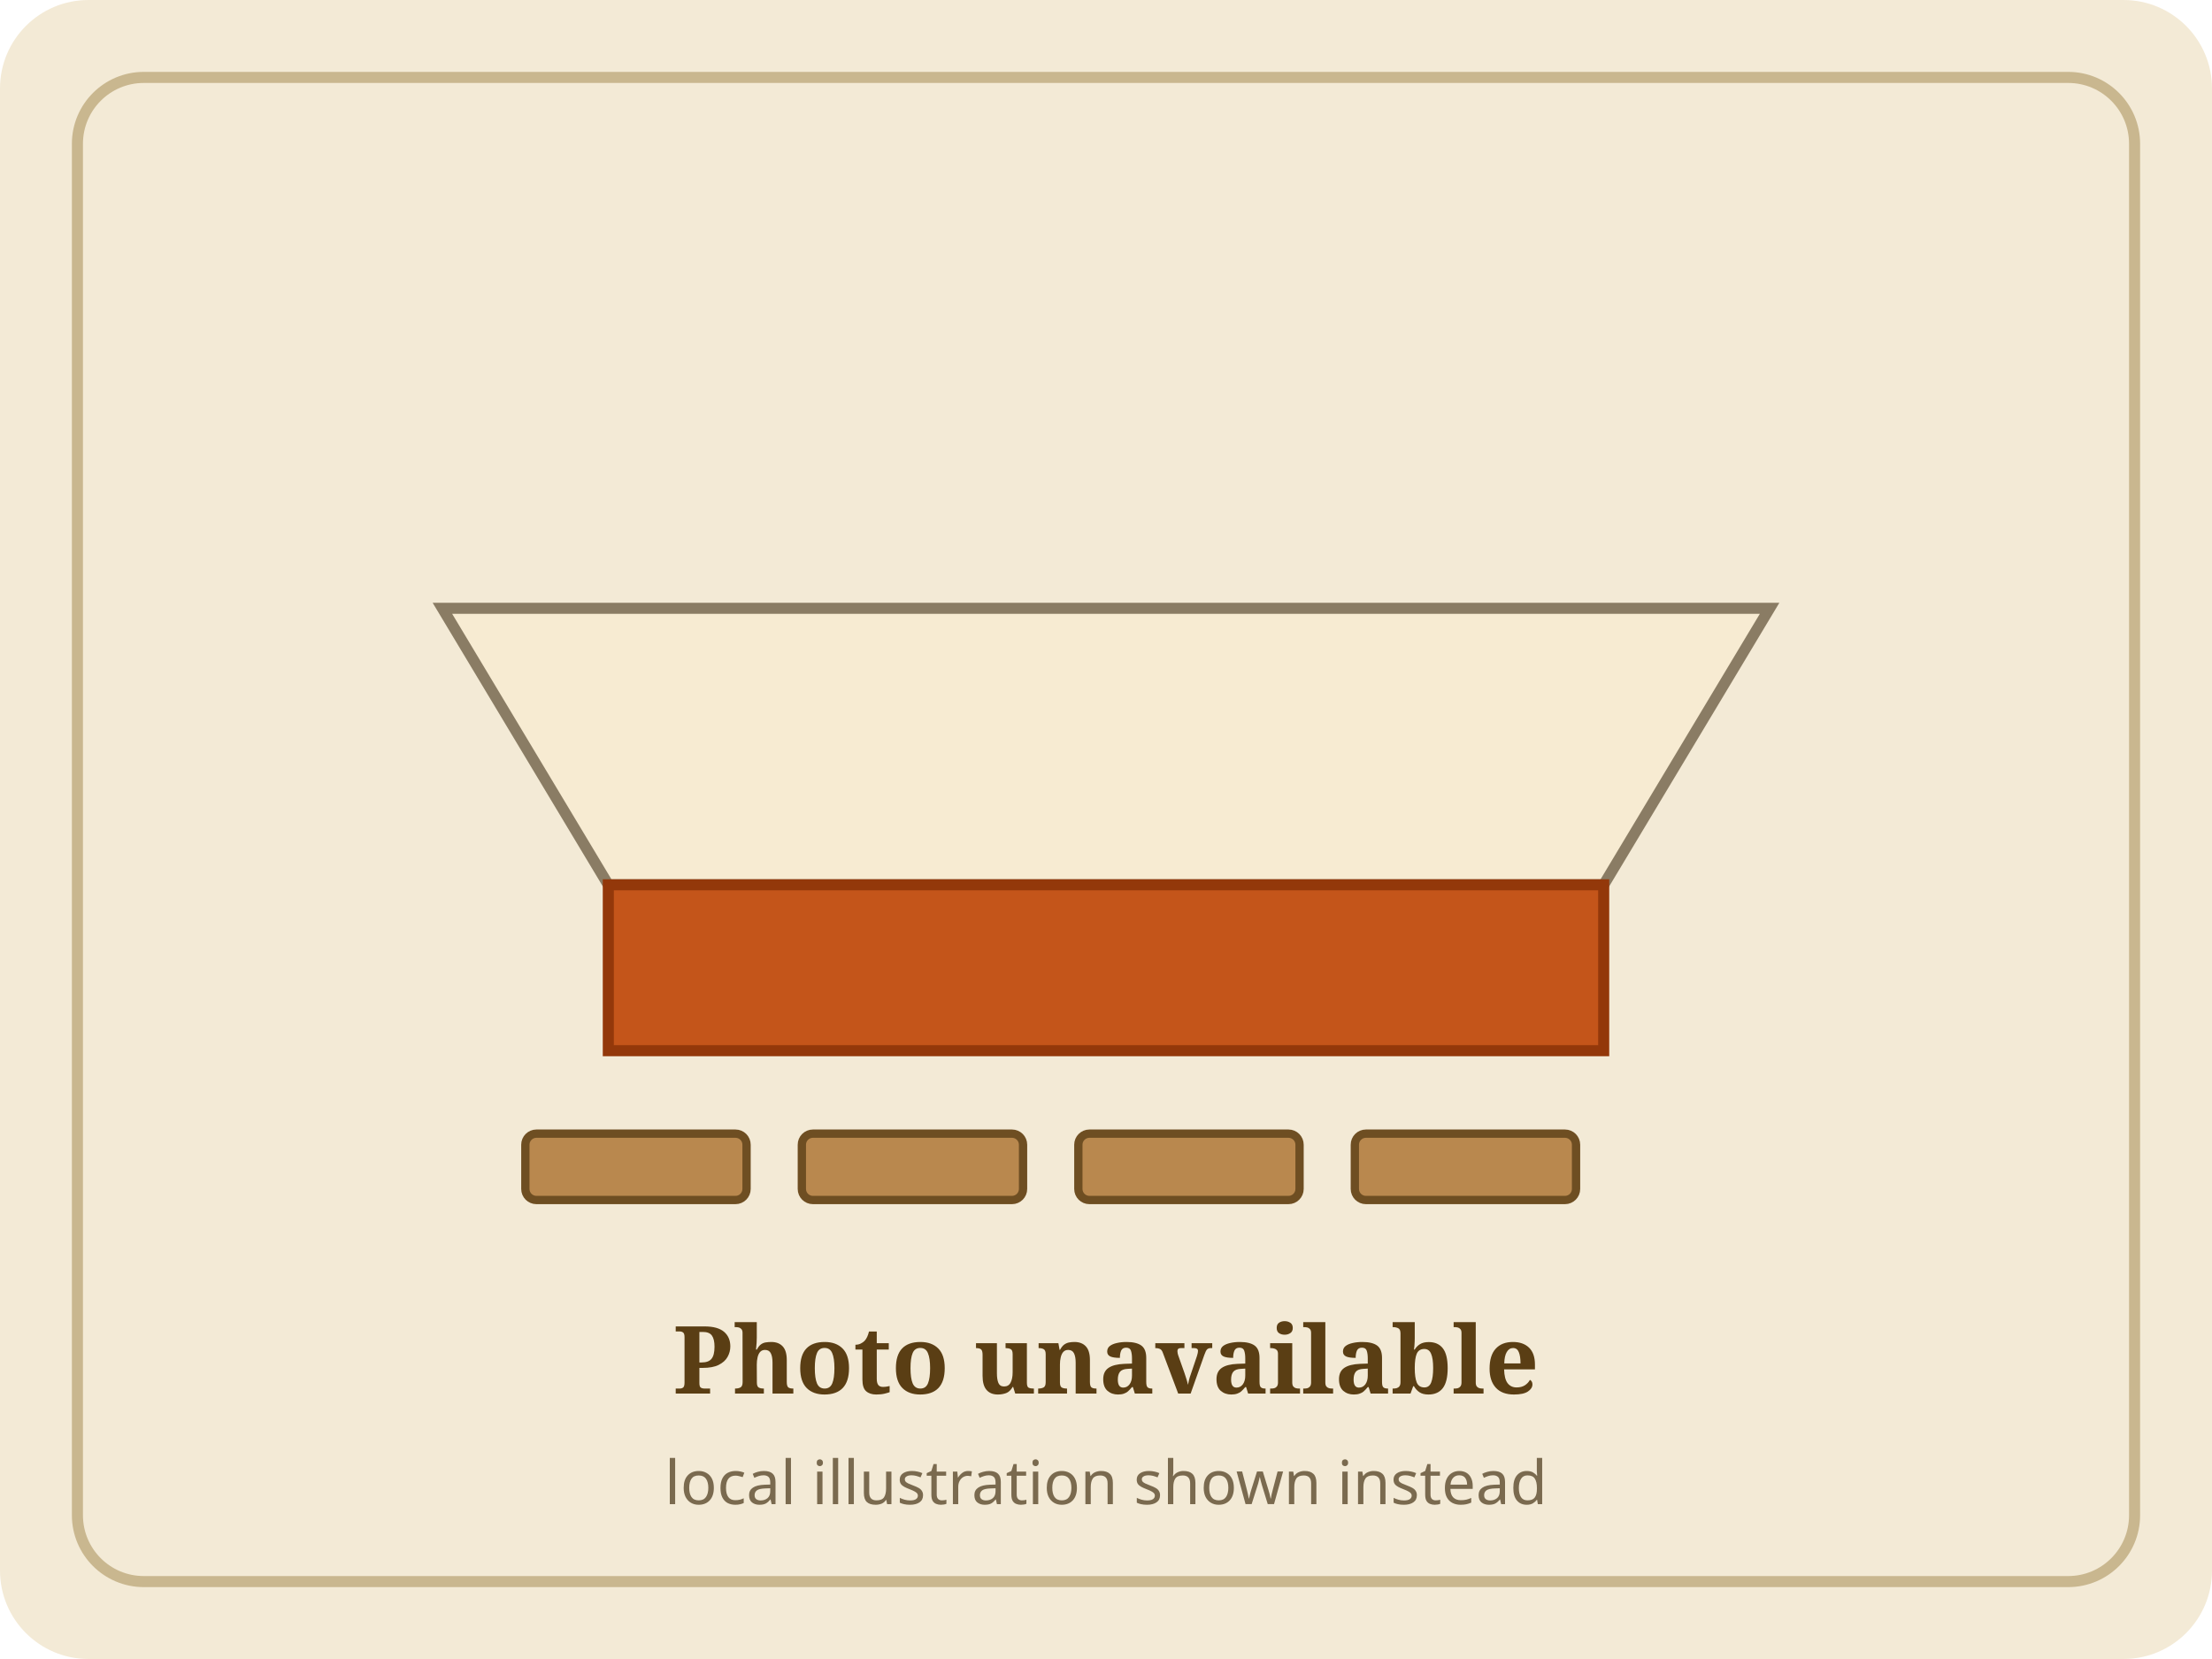
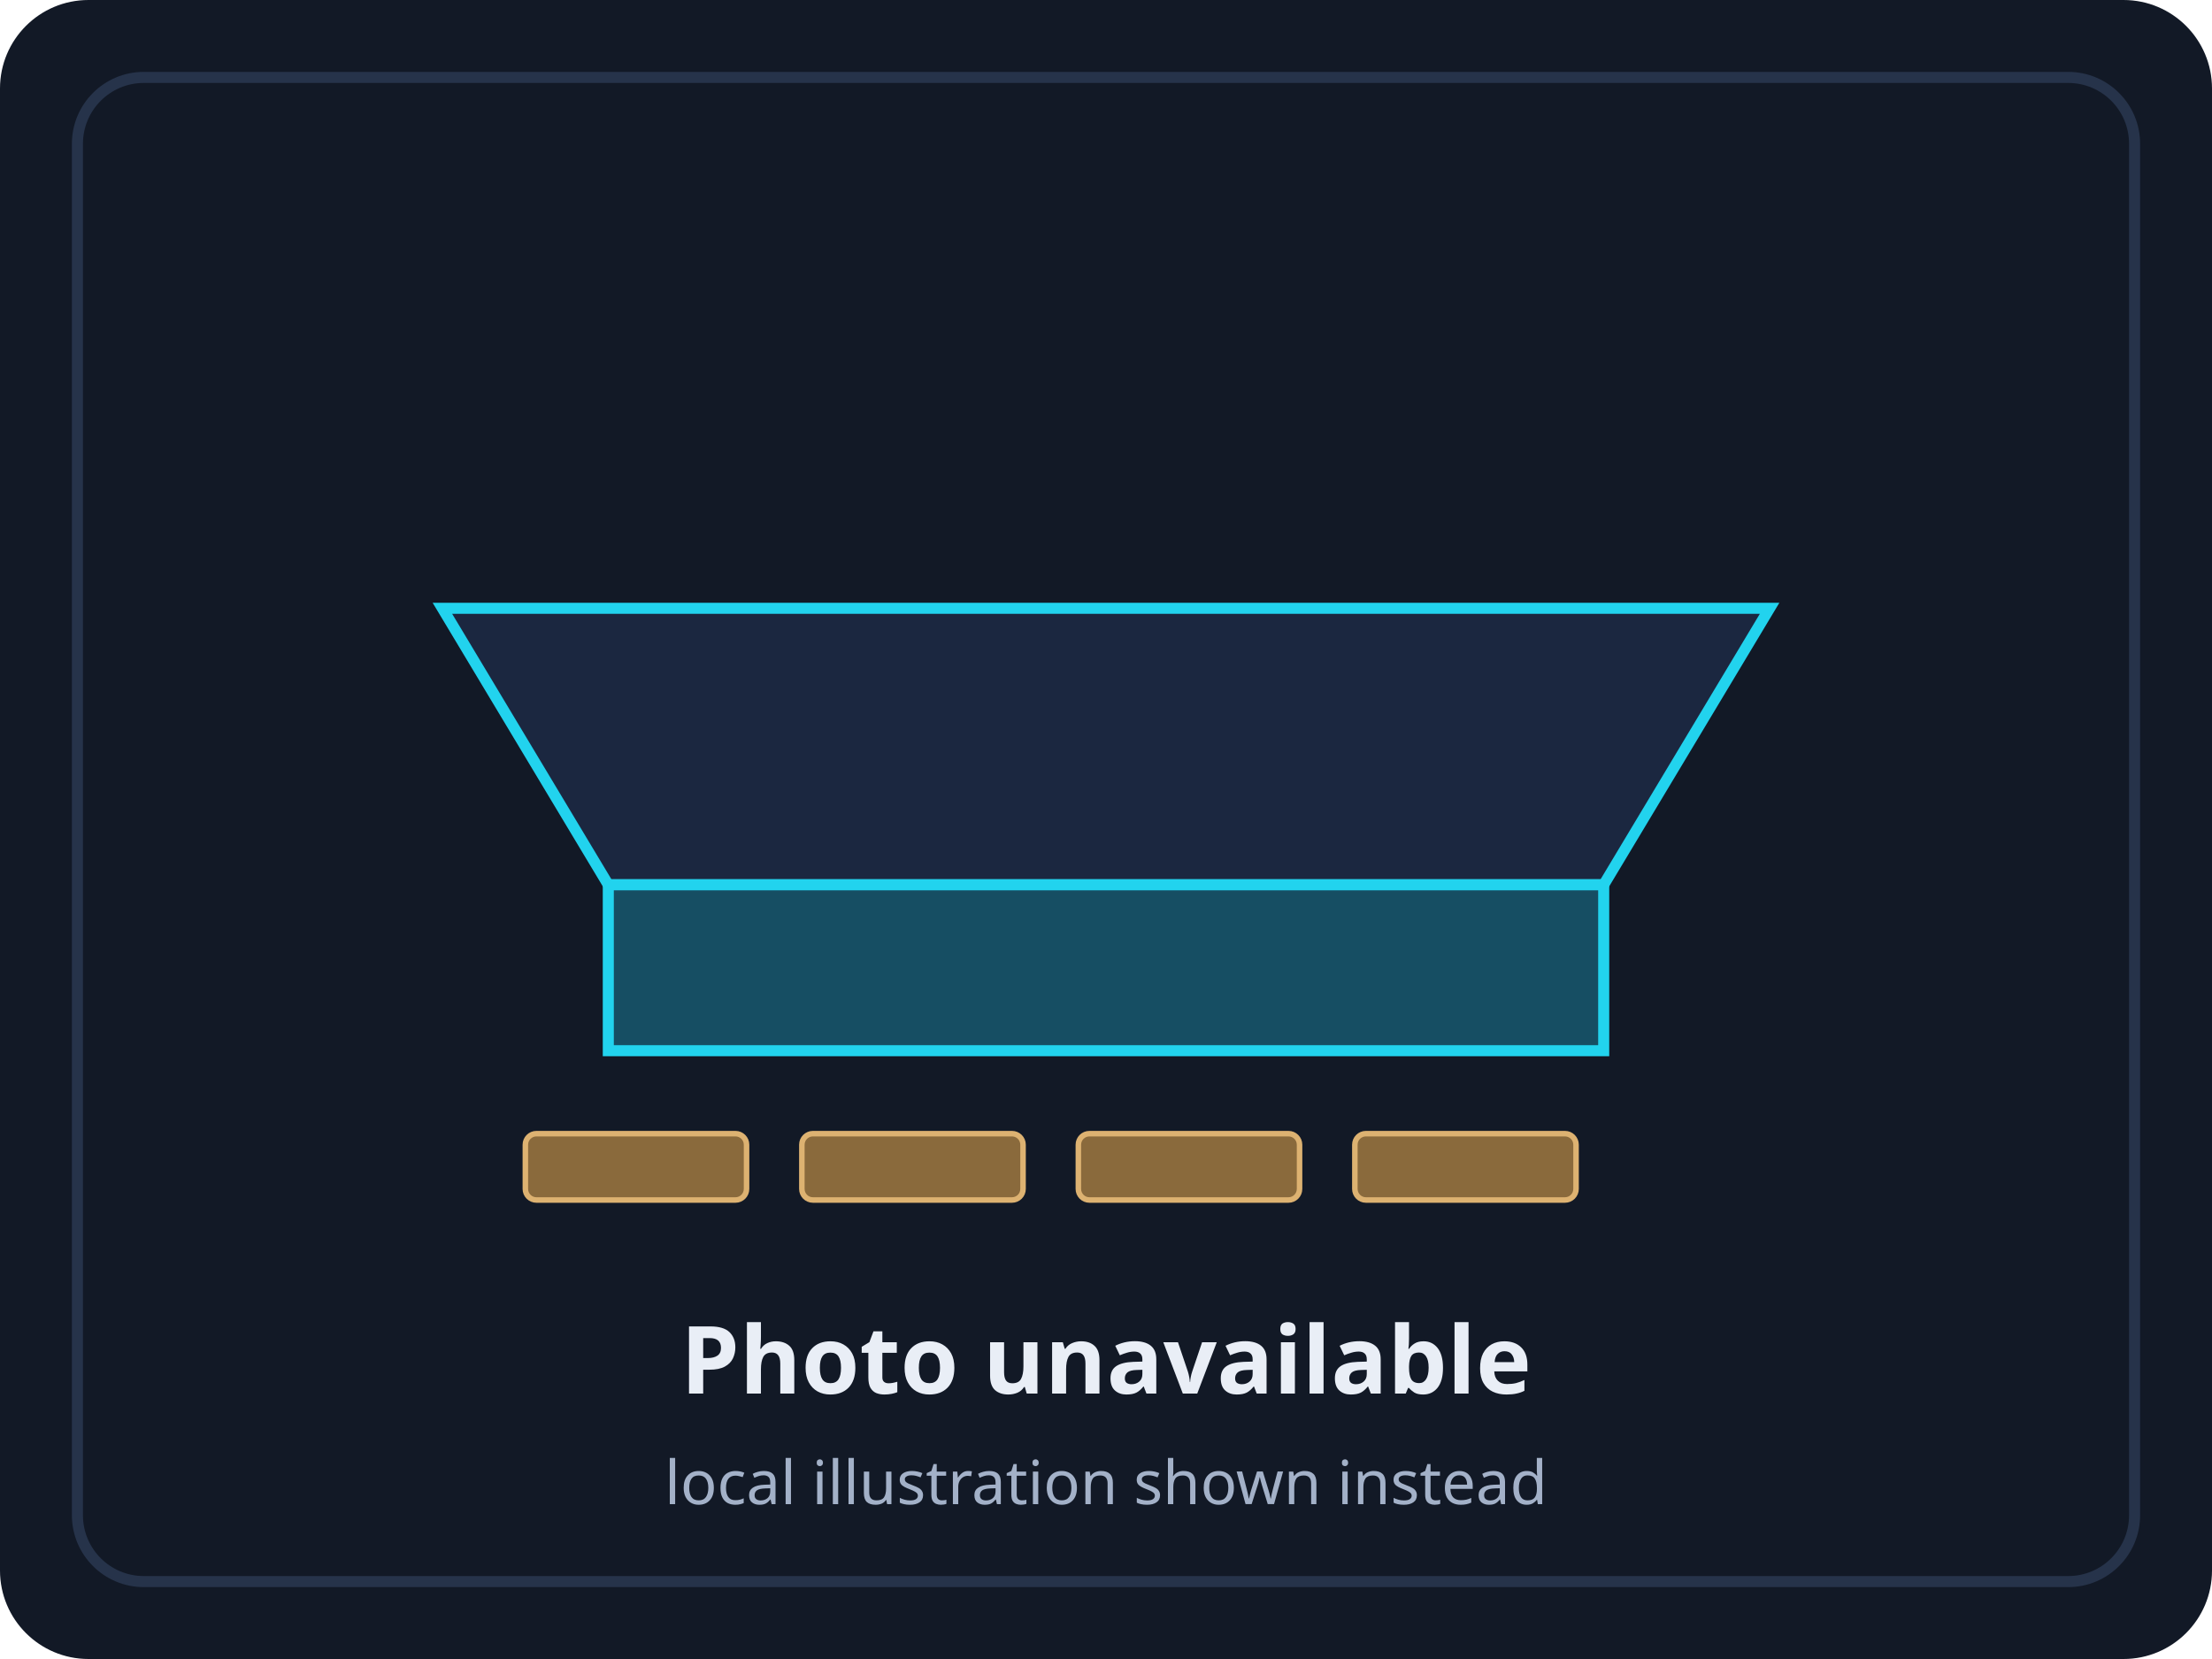
<svg xmlns="http://www.w3.org/2000/svg" viewBox="0 0 400 300" role="img" aria-labelledby="fbT">
-   <rect width="400" height="300" rx="16" fill="#F3EAD6" />
-   <rect x="14" y="14" width="372" height="272" rx="12" fill="none" stroke="#C9B78F" stroke-width="2" />
+   <rect width="400" height="300" rx="16" fill="#121926" />
+   <rect x="14" y="14" width="372" height="272" rx="12" fill="none" stroke="#26334A" stroke-width="2" />
  <g>
-     <polygon points="80,110 320,110 290,160 110,160" fill="#F7EBD2" stroke="#8A7C64" stroke-width="2" />
-     <polygon points="110,160 290,160 290,190 110,190" fill="#C4551A" stroke="#93380A" stroke-width="2" />
-     <g fill="#B9884E" stroke="#6E4E22" stroke-width="1.5">
+     <polygon points="80,110 320,110 290,160 110,160" fill="#1B2740" stroke="#22D3EE" stroke-width="2" />
+     <polygon points="110,160 290,160 290,190 110,190" fill="#164E63" stroke="#22D3EE" stroke-width="2" />
+     <g fill="#8A6A3C" stroke="#DDB271" stroke-width="1">
      <rect x="95" y="205" width="40" height="12" rx="2" />
      <rect x="145" y="205" width="40" height="12" rx="2" />
      <rect x="195" y="205" width="40" height="12" rx="2" />
      <rect x="245" y="205" width="40" height="12" rx="2" />
    </g>
  </g>
-   <text x="200" y="252" text-anchor="middle" font-family="Georgia,serif" font-size="17" font-weight="bold" fill="#5A3E14">Photo unavailable</text>
-   <text x="200" y="272" text-anchor="middle" font-family="system-ui,sans-serif" font-size="11" fill="#7A6A4F">local illustration shown instead</text>
+   <text x="200" y="252" text-anchor="middle" font-family="system-ui,sans-serif" font-size="17" font-weight="bold" fill="#E9EEF6">Photo unavailable</text>
+   <text x="200" y="272" text-anchor="middle" font-family="system-ui,sans-serif" font-size="11" fill="#A3B1C8">local illustration shown instead</text>
</svg>
